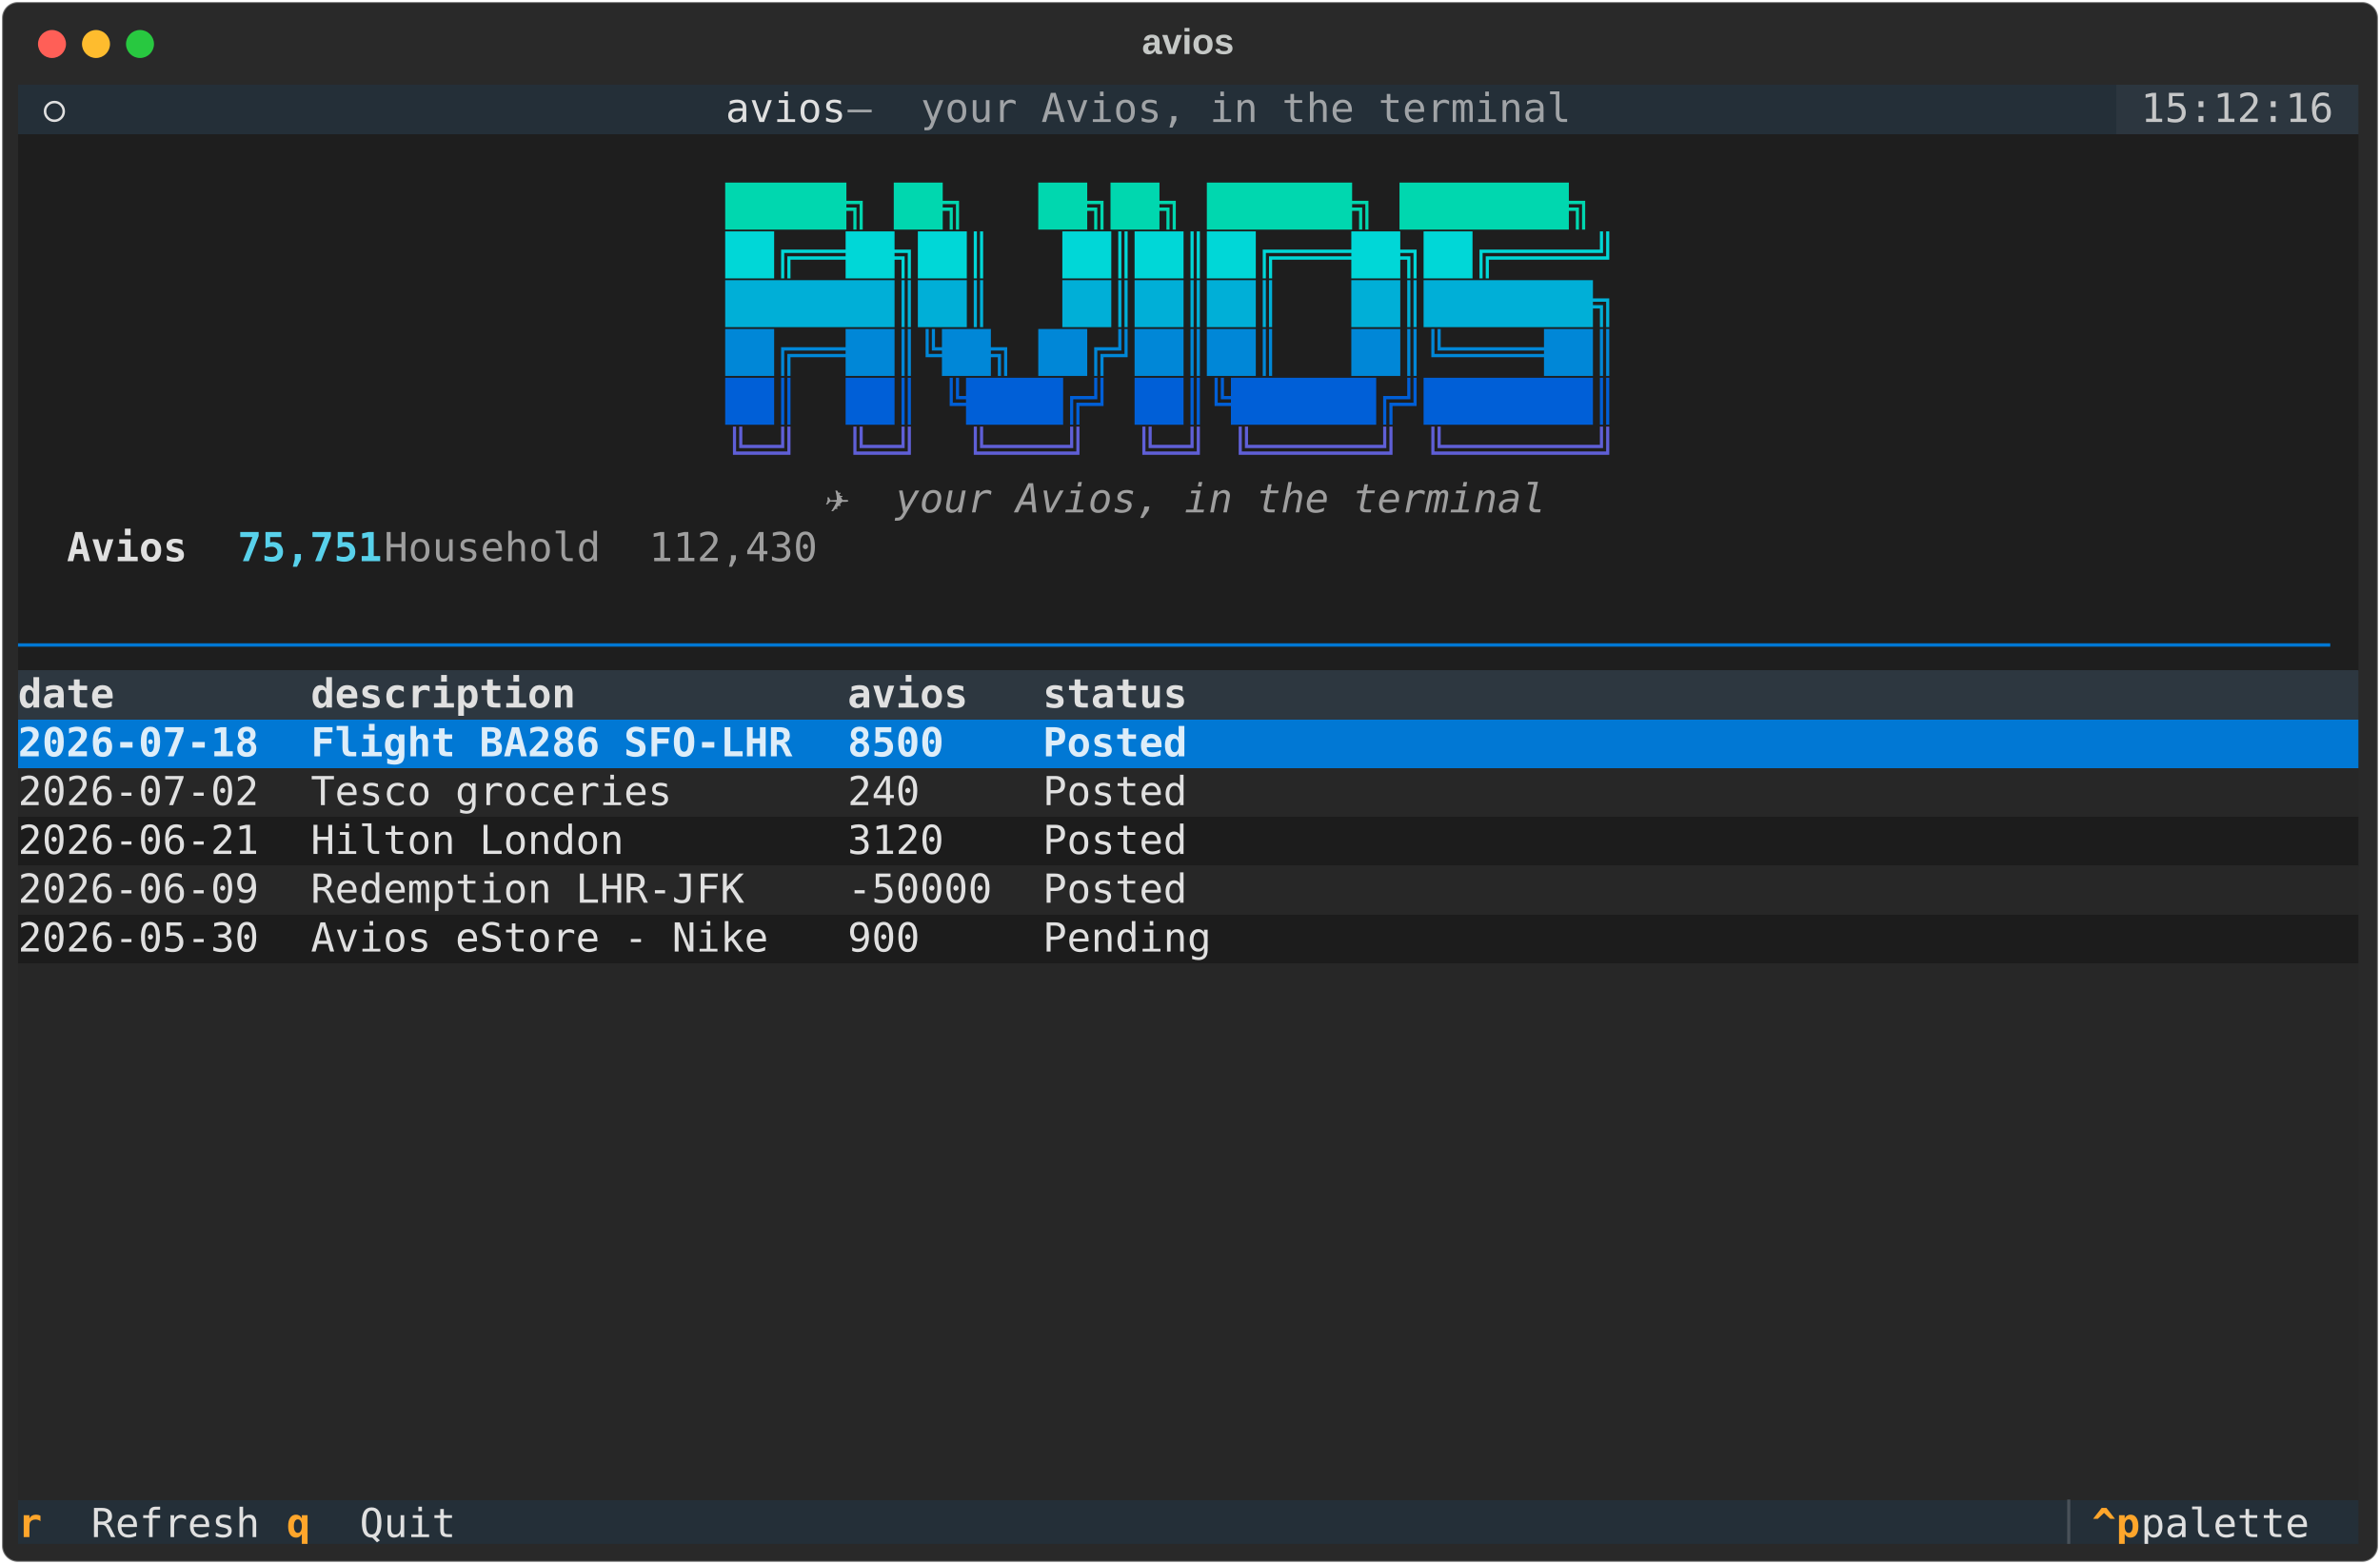
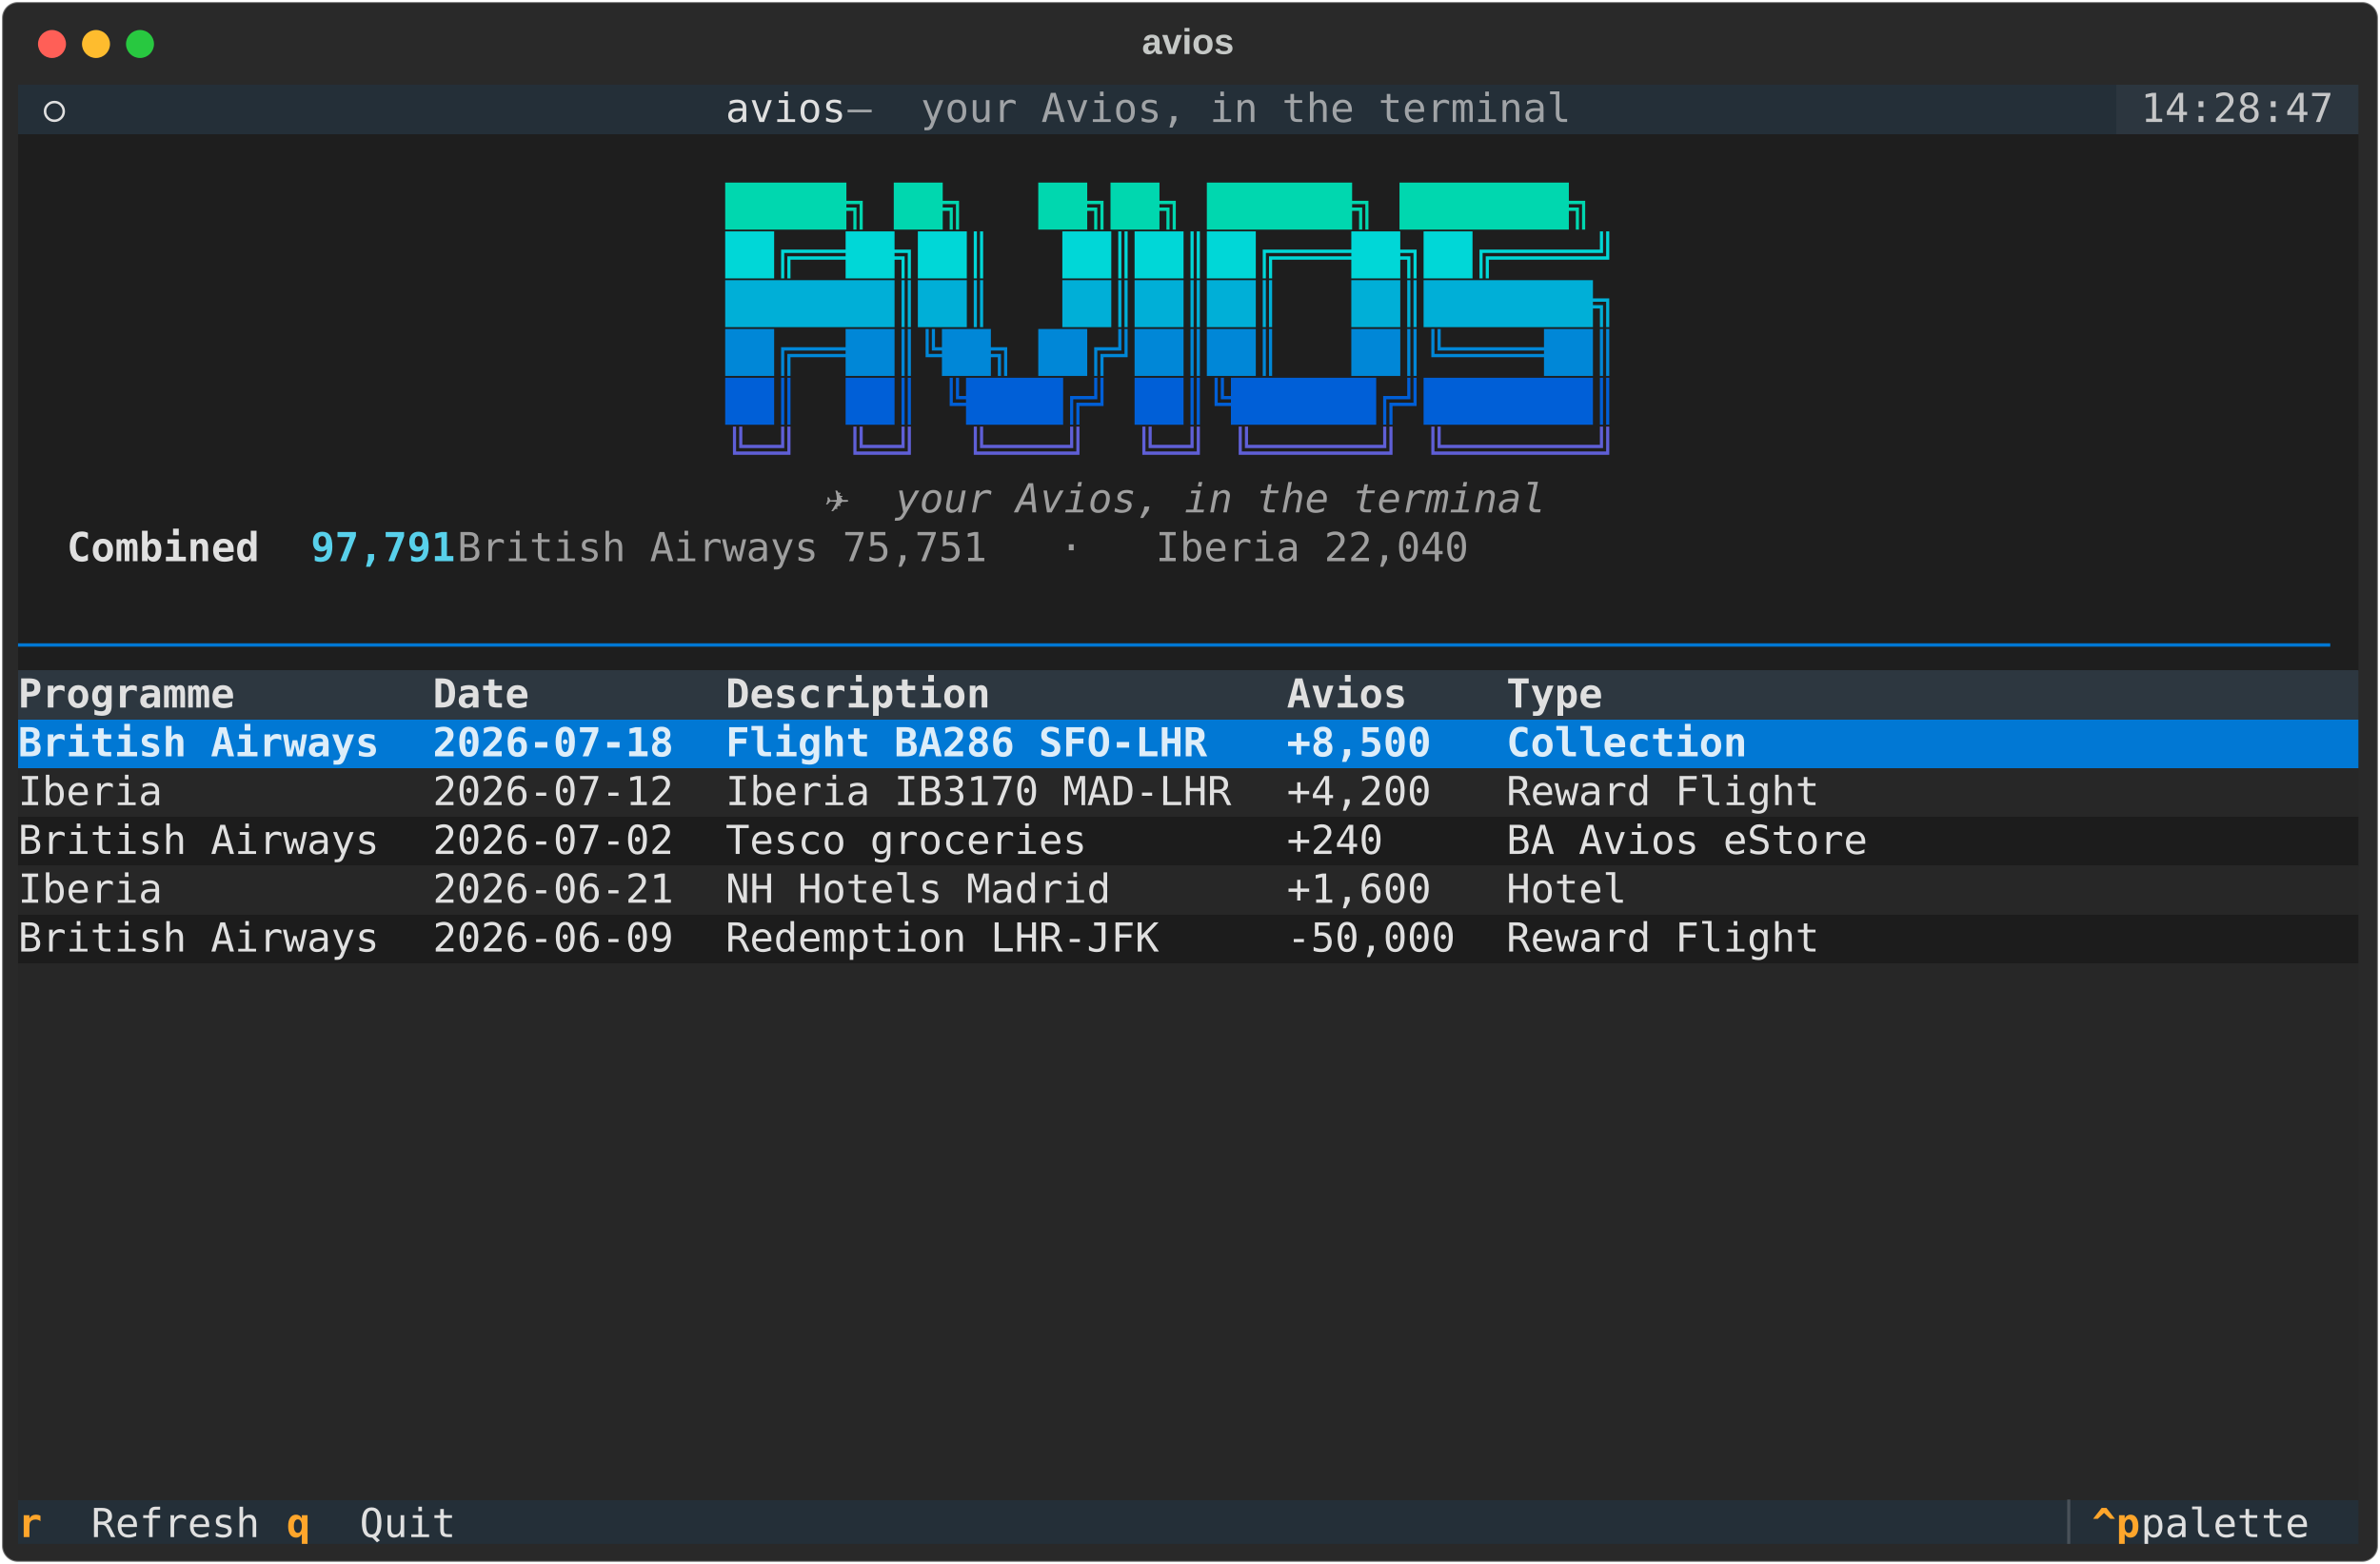
<svg xmlns="http://www.w3.org/2000/svg" class="rich-terminal" viewBox="0 0 1190 782.0">
  <style>

    @font-face {
        font-family: "Fira Code";
        src: local("FiraCode-Regular"),
                url("https://cdnjs.cloudflare.com/ajax/libs/firacode/6.2.0/woff2/FiraCode-Regular.woff2") format("woff2"),
                url("https://cdnjs.cloudflare.com/ajax/libs/firacode/6.2.0/woff/FiraCode-Regular.woff") format("woff");
        font-style: normal;
        font-weight: 400;
    }
    @font-face {
        font-family: "Fira Code";
        src: local("FiraCode-Bold"),
                url("https://cdnjs.cloudflare.com/ajax/libs/firacode/6.2.0/woff2/FiraCode-Bold.woff2") format("woff2"),
                url("https://cdnjs.cloudflare.com/ajax/libs/firacode/6.2.0/woff/FiraCode-Bold.woff") format("woff");
        font-style: bold;
        font-weight: 700;
    }

-     .terminal-254303815-matrix {
+     .terminal-1749240985-matrix {
        font-family: Fira Code, monospace;
        font-size: 20px;
        line-height: 24.4px;
        font-variant-east-asian: full-width;
    }

-     .terminal-254303815-title {
+     .terminal-1749240985-title {
        font-size: 18px;
        font-weight: bold;
        font-family: arial;
    }

-     .terminal-254303815-r1 { fill: #c5c8c6 }
- .terminal-254303815-r2 { fill: #e0e0e0 }
- .terminal-254303815-r3 { fill: #a0a3a6 }
- .terminal-254303815-r4 { fill: #c5c6c7 }
- .terminal-254303815-r5 { fill: #00d7af;font-weight: bold }
- .terminal-254303815-r6 { fill: #00d7d7;font-weight: bold }
- .terminal-254303815-r7 { fill: #00afd7;font-weight: bold }
- .terminal-254303815-r8 { fill: #0087d7;font-weight: bold }
- .terminal-254303815-r9 { fill: #005fd7;font-weight: bold }
- .terminal-254303815-r10 { fill: #5f5fd7;font-weight: bold }
- .terminal-254303815-r11 { fill: #9e9e9e;font-style: italic; }
- .terminal-254303815-r12 { fill: #e0e0e0;font-weight: bold }
- .terminal-254303815-r13 { fill: #58d1eb;font-weight: bold }
- .terminal-254303815-r14 { fill: #9e9e9e }
- .terminal-254303815-r15 { fill: #0178d4 }
- .terminal-254303815-r16 { fill: #ddedf9;font-weight: bold }
- .terminal-254303815-r17 { fill: #ffa62b;font-weight: bold }
- .terminal-254303815-r18 { fill: #495259 }
+     .terminal-1749240985-r1 { fill: #c5c8c6 }
+ .terminal-1749240985-r2 { fill: #e0e0e0 }
+ .terminal-1749240985-r3 { fill: #a0a3a6 }
+ .terminal-1749240985-r4 { fill: #c5c6c7 }
+ .terminal-1749240985-r5 { fill: #00d7af;font-weight: bold }
+ .terminal-1749240985-r6 { fill: #00d7d7;font-weight: bold }
+ .terminal-1749240985-r7 { fill: #00afd7;font-weight: bold }
+ .terminal-1749240985-r8 { fill: #0087d7;font-weight: bold }
+ .terminal-1749240985-r9 { fill: #005fd7;font-weight: bold }
+ .terminal-1749240985-r10 { fill: #5f5fd7;font-weight: bold }
+ .terminal-1749240985-r11 { fill: #9e9e9e;font-style: italic; }
+ .terminal-1749240985-r12 { fill: #e0e0e0;font-weight: bold }
+ .terminal-1749240985-r13 { fill: #58d1eb;font-weight: bold }
+ .terminal-1749240985-r14 { fill: #9e9e9e }
+ .terminal-1749240985-r15 { fill: #0178d4 }
+ .terminal-1749240985-r16 { fill: #ddedf9;font-weight: bold }
+ .terminal-1749240985-r17 { fill: #ffa62b;font-weight: bold }
+ .terminal-1749240985-r18 { fill: #495259 }
    </style>
  <defs>
-     <clipPath id="terminal-254303815-clip-terminal">
+     <clipPath id="terminal-1749240985-clip-terminal">
      <rect x="0" y="0" width="1170.2" height="731.0" />
    </clipPath>
-     <clipPath id="terminal-254303815-line-0">
+     <clipPath id="terminal-1749240985-line-0">
      <rect x="0" y="1.5" width="1171.2" height="24.65" />
    </clipPath>
-     <clipPath id="terminal-254303815-line-1">
+     <clipPath id="terminal-1749240985-line-1">
      <rect x="0" y="25.9" width="1171.2" height="24.65" />
    </clipPath>
-     <clipPath id="terminal-254303815-line-2">
+     <clipPath id="terminal-1749240985-line-2">
      <rect x="0" y="50.3" width="1171.2" height="24.65" />
    </clipPath>
-     <clipPath id="terminal-254303815-line-3">
+     <clipPath id="terminal-1749240985-line-3">
      <rect x="0" y="74.7" width="1171.2" height="24.65" />
    </clipPath>
-     <clipPath id="terminal-254303815-line-4">
+     <clipPath id="terminal-1749240985-line-4">
      <rect x="0" y="99.1" width="1171.2" height="24.65" />
    </clipPath>
-     <clipPath id="terminal-254303815-line-5">
+     <clipPath id="terminal-1749240985-line-5">
      <rect x="0" y="123.5" width="1171.2" height="24.65" />
    </clipPath>
-     <clipPath id="terminal-254303815-line-6">
+     <clipPath id="terminal-1749240985-line-6">
      <rect x="0" y="147.9" width="1171.2" height="24.65" />
    </clipPath>
-     <clipPath id="terminal-254303815-line-7">
+     <clipPath id="terminal-1749240985-line-7">
      <rect x="0" y="172.3" width="1171.2" height="24.65" />
    </clipPath>
-     <clipPath id="terminal-254303815-line-8">
+     <clipPath id="terminal-1749240985-line-8">
      <rect x="0" y="196.7" width="1171.2" height="24.65" />
    </clipPath>
-     <clipPath id="terminal-254303815-line-9">
+     <clipPath id="terminal-1749240985-line-9">
      <rect x="0" y="221.1" width="1171.2" height="24.65" />
    </clipPath>
-     <clipPath id="terminal-254303815-line-10">
+     <clipPath id="terminal-1749240985-line-10">
      <rect x="0" y="245.5" width="1171.2" height="24.65" />
    </clipPath>
-     <clipPath id="terminal-254303815-line-11">
+     <clipPath id="terminal-1749240985-line-11">
      <rect x="0" y="269.9" width="1171.2" height="24.65" />
    </clipPath>
-     <clipPath id="terminal-254303815-line-12">
+     <clipPath id="terminal-1749240985-line-12">
      <rect x="0" y="294.3" width="1171.2" height="24.65" />
    </clipPath>
-     <clipPath id="terminal-254303815-line-13">
+     <clipPath id="terminal-1749240985-line-13">
      <rect x="0" y="318.7" width="1171.2" height="24.65" />
    </clipPath>
-     <clipPath id="terminal-254303815-line-14">
+     <clipPath id="terminal-1749240985-line-14">
      <rect x="0" y="343.1" width="1171.2" height="24.65" />
    </clipPath>
-     <clipPath id="terminal-254303815-line-15">
+     <clipPath id="terminal-1749240985-line-15">
      <rect x="0" y="367.5" width="1171.2" height="24.65" />
    </clipPath>
-     <clipPath id="terminal-254303815-line-16">
+     <clipPath id="terminal-1749240985-line-16">
      <rect x="0" y="391.9" width="1171.2" height="24.65" />
    </clipPath>
-     <clipPath id="terminal-254303815-line-17">
+     <clipPath id="terminal-1749240985-line-17">
      <rect x="0" y="416.3" width="1171.2" height="24.65" />
    </clipPath>
-     <clipPath id="terminal-254303815-line-18">
+     <clipPath id="terminal-1749240985-line-18">
      <rect x="0" y="440.7" width="1171.2" height="24.65" />
    </clipPath>
-     <clipPath id="terminal-254303815-line-19">
+     <clipPath id="terminal-1749240985-line-19">
      <rect x="0" y="465.1" width="1171.2" height="24.65" />
    </clipPath>
-     <clipPath id="terminal-254303815-line-20">
+     <clipPath id="terminal-1749240985-line-20">
      <rect x="0" y="489.5" width="1171.2" height="24.65" />
    </clipPath>
-     <clipPath id="terminal-254303815-line-21">
+     <clipPath id="terminal-1749240985-line-21">
      <rect x="0" y="513.9" width="1171.2" height="24.65" />
    </clipPath>
-     <clipPath id="terminal-254303815-line-22">
+     <clipPath id="terminal-1749240985-line-22">
      <rect x="0" y="538.3" width="1171.2" height="24.65" />
    </clipPath>
-     <clipPath id="terminal-254303815-line-23">
+     <clipPath id="terminal-1749240985-line-23">
      <rect x="0" y="562.7" width="1171.2" height="24.65" />
    </clipPath>
-     <clipPath id="terminal-254303815-line-24">
+     <clipPath id="terminal-1749240985-line-24">
      <rect x="0" y="587.1" width="1171.2" height="24.65" />
    </clipPath>
-     <clipPath id="terminal-254303815-line-25">
+     <clipPath id="terminal-1749240985-line-25">
      <rect x="0" y="611.5" width="1171.2" height="24.65" />
    </clipPath>
-     <clipPath id="terminal-254303815-line-26">
+     <clipPath id="terminal-1749240985-line-26">
      <rect x="0" y="635.9" width="1171.2" height="24.65" />
    </clipPath>
-     <clipPath id="terminal-254303815-line-27">
+     <clipPath id="terminal-1749240985-line-27">
      <rect x="0" y="660.3" width="1171.2" height="24.65" />
    </clipPath>
-     <clipPath id="terminal-254303815-line-28">
+     <clipPath id="terminal-1749240985-line-28">
      <rect x="0" y="684.7" width="1171.2" height="24.65" />
    </clipPath>
  </defs>
  <rect fill="#292929" stroke="rgba(255,255,255,0.35)" stroke-width="1" x="1" y="1" width="1188" height="780" rx="8" />
-   <text class="terminal-254303815-title" fill="#c5c8c6" text-anchor="middle" x="594" y="27">avios</text>
+   <text class="terminal-1749240985-title" fill="#c5c8c6" text-anchor="middle" x="594" y="27">avios</text>
  <g transform="translate(26,22)">
    <circle cx="0" cy="0" r="7" fill="#ff5f57" />
    <circle cx="22" cy="0" r="7" fill="#febc2e" />
    <circle cx="44" cy="0" r="7" fill="#28c840" />
  </g>
-   <g transform="translate(9, 41)" clip-path="url(#terminal-254303815-clip-terminal)">
+   <g transform="translate(9, 41)" clip-path="url(#terminal-1749240985-clip-terminal)">
    <rect fill="#242f38" x="0" y="1.5" width="12.2" height="24.65" shape-rendering="crispEdges" />
    <rect fill="#242f38" x="12.2" y="1.5" width="12.2" height="24.65" shape-rendering="crispEdges" />
    <rect fill="#242f38" x="24.4" y="1.5" width="61" height="24.65" shape-rendering="crispEdges" />
    <rect fill="#242f38" x="85.4" y="1.5" width="12.2" height="24.65" shape-rendering="crispEdges" />
    <rect fill="#242f38" x="97.6" y="1.5" width="256.2" height="24.65" shape-rendering="crispEdges" />
    <rect fill="#242f38" x="353.8" y="1.5" width="61" height="24.65" shape-rendering="crispEdges" />
    <rect fill="#242f38" x="414.8" y="1.5" width="36.6" height="24.65" shape-rendering="crispEdges" />
    <rect fill="#242f38" x="451.4" y="1.5" width="329.4" height="24.65" shape-rendering="crispEdges" />
    <rect fill="#242f38" x="780.8" y="1.5" width="268.4" height="24.65" shape-rendering="crispEdges" />
    <rect fill="#2c363f" x="1049.2" y="1.5" width="12.2" height="24.65" shape-rendering="crispEdges" />
    <rect fill="#2c363f" x="1061.4" y="1.5" width="97.6" height="24.65" shape-rendering="crispEdges" />
    <rect fill="#2c363f" x="1159" y="1.5" width="12.2" height="24.65" shape-rendering="crispEdges" />
    <rect fill="#1e1e1e" x="0" y="25.9" width="1171.2" height="24.65" shape-rendering="crispEdges" />
    <rect fill="#1e1e1e" x="0" y="50.3" width="353.8" height="24.65" shape-rendering="crispEdges" />
    <rect fill="#1e1e1e" x="353.8" y="50.3" width="451.4" height="24.65" shape-rendering="crispEdges" />
    <rect fill="#1e1e1e" x="805.2" y="50.3" width="366" height="24.65" shape-rendering="crispEdges" />
    <rect fill="#1e1e1e" x="0" y="74.7" width="353.8" height="24.65" shape-rendering="crispEdges" />
    <rect fill="#1e1e1e" x="353.8" y="74.7" width="451.4" height="24.65" shape-rendering="crispEdges" />
    <rect fill="#1e1e1e" x="805.2" y="74.7" width="366" height="24.65" shape-rendering="crispEdges" />
    <rect fill="#1e1e1e" x="0" y="99.1" width="353.8" height="24.65" shape-rendering="crispEdges" />
    <rect fill="#1e1e1e" x="353.8" y="99.1" width="451.4" height="24.65" shape-rendering="crispEdges" />
    <rect fill="#1e1e1e" x="805.2" y="99.1" width="366" height="24.65" shape-rendering="crispEdges" />
    <rect fill="#1e1e1e" x="0" y="123.5" width="353.8" height="24.65" shape-rendering="crispEdges" />
    <rect fill="#1e1e1e" x="353.8" y="123.5" width="451.4" height="24.65" shape-rendering="crispEdges" />
    <rect fill="#1e1e1e" x="805.2" y="123.5" width="366" height="24.65" shape-rendering="crispEdges" />
    <rect fill="#1e1e1e" x="0" y="147.9" width="353.8" height="24.65" shape-rendering="crispEdges" />
    <rect fill="#1e1e1e" x="353.8" y="147.9" width="451.4" height="24.65" shape-rendering="crispEdges" />
    <rect fill="#1e1e1e" x="805.2" y="147.9" width="366" height="24.65" shape-rendering="crispEdges" />
    <rect fill="#1e1e1e" x="0" y="172.3" width="353.8" height="24.65" shape-rendering="crispEdges" />
    <rect fill="#1e1e1e" x="353.8" y="172.3" width="451.4" height="24.65" shape-rendering="crispEdges" />
    <rect fill="#1e1e1e" x="805.2" y="172.3" width="366" height="24.65" shape-rendering="crispEdges" />
    <rect fill="#1e1e1e" x="0" y="196.7" width="402.6" height="24.65" shape-rendering="crispEdges" />
    <rect fill="#1e1e1e" x="402.6" y="196.7" width="366" height="24.65" shape-rendering="crispEdges" />
    <rect fill="#1e1e1e" x="768.6" y="196.7" width="402.6" height="24.65" shape-rendering="crispEdges" />
    <rect fill="#1e1e1e" x="0" y="221.1" width="24.4" height="24.65" shape-rendering="crispEdges" />
-     <rect fill="#1e1e1e" x="24.4" y="221.1" width="85.4" height="24.65" shape-rendering="crispEdges" />
-     <rect fill="#1e1e1e" x="109.8" y="221.1" width="73.2" height="24.65" shape-rendering="crispEdges" />
-     <rect fill="#1e1e1e" x="183" y="221.1" width="280.6" height="24.65" shape-rendering="crispEdges" />
-     <rect fill="#1e1e1e" x="463.6" y="221.1" width="683.2" height="24.65" shape-rendering="crispEdges" />
+     <rect fill="#1e1e1e" x="24.4" y="221.1" width="122" height="24.65" shape-rendering="crispEdges" />
+     <rect fill="#1e1e1e" x="146.4" y="221.1" width="73.2" height="24.65" shape-rendering="crispEdges" />
+     <rect fill="#1e1e1e" x="219.6" y="221.1" width="573.4" height="24.65" shape-rendering="crispEdges" />
+     <rect fill="#1e1e1e" x="793" y="221.1" width="353.8" height="24.65" shape-rendering="crispEdges" />
    <rect fill="#1e1e1e" x="1146.8" y="221.1" width="24.4" height="24.65" shape-rendering="crispEdges" />
    <rect fill="#1e1e1e" x="0" y="245.5" width="24.4" height="24.65" shape-rendering="crispEdges" />
    <rect fill="#1e1e1e" x="24.4" y="245.5" width="1122.4" height="24.65" shape-rendering="crispEdges" />
    <rect fill="#1e1e1e" x="1146.8" y="245.5" width="24.4" height="24.65" shape-rendering="crispEdges" />
    <rect fill="#1e1e1e" x="0" y="269.9" width="1171.2" height="24.65" shape-rendering="crispEdges" />
-     <rect fill="#2d3740" x="0" y="294.3" width="146.4" height="24.65" shape-rendering="crispEdges" />
-     <rect fill="#2d3740" x="146.4" y="294.3" width="268.4" height="24.65" shape-rendering="crispEdges" />
-     <rect fill="#2d3740" x="414.8" y="294.3" width="97.6" height="24.65" shape-rendering="crispEdges" />
-     <rect fill="#2d3740" x="512.4" y="294.3" width="109.8" height="24.65" shape-rendering="crispEdges" />
-     <rect fill="#2d3740" x="622.2" y="294.3" width="549" height="24.65" shape-rendering="crispEdges" />
-     <rect fill="#0178d4" x="0" y="318.7" width="146.4" height="24.65" shape-rendering="crispEdges" />
-     <rect fill="#0178d4" x="146.4" y="318.7" width="268.4" height="24.65" shape-rendering="crispEdges" />
-     <rect fill="#0178d4" x="414.8" y="318.7" width="97.6" height="24.65" shape-rendering="crispEdges" />
-     <rect fill="#0178d4" x="512.4" y="318.7" width="109.8" height="24.65" shape-rendering="crispEdges" />
-     <rect fill="#0178d4" x="622.2" y="318.7" width="549" height="24.65" shape-rendering="crispEdges" />
-     <rect fill="#272727" x="0" y="343.1" width="146.4" height="24.65" shape-rendering="crispEdges" />
-     <rect fill="#272727" x="146.4" y="343.1" width="268.4" height="24.65" shape-rendering="crispEdges" />
-     <rect fill="#272727" x="414.8" y="343.1" width="97.6" height="24.65" shape-rendering="crispEdges" />
-     <rect fill="#272727" x="512.4" y="343.1" width="109.8" height="24.65" shape-rendering="crispEdges" />
-     <rect fill="#272727" x="622.2" y="343.1" width="549" height="24.65" shape-rendering="crispEdges" />
-     <rect fill="#1c1c1c" x="0" y="367.5" width="146.4" height="24.65" shape-rendering="crispEdges" />
-     <rect fill="#1c1c1c" x="146.4" y="367.5" width="268.4" height="24.65" shape-rendering="crispEdges" />
-     <rect fill="#1c1c1c" x="414.8" y="367.5" width="97.6" height="24.65" shape-rendering="crispEdges" />
-     <rect fill="#1c1c1c" x="512.4" y="367.5" width="109.8" height="24.65" shape-rendering="crispEdges" />
-     <rect fill="#1c1c1c" x="622.2" y="367.5" width="549" height="24.65" shape-rendering="crispEdges" />
-     <rect fill="#272727" x="0" y="391.9" width="146.4" height="24.65" shape-rendering="crispEdges" />
-     <rect fill="#272727" x="146.4" y="391.9" width="268.4" height="24.65" shape-rendering="crispEdges" />
-     <rect fill="#272727" x="414.8" y="391.9" width="97.6" height="24.65" shape-rendering="crispEdges" />
-     <rect fill="#272727" x="512.4" y="391.9" width="109.8" height="24.65" shape-rendering="crispEdges" />
-     <rect fill="#272727" x="622.2" y="391.9" width="549" height="24.65" shape-rendering="crispEdges" />
-     <rect fill="#1c1c1c" x="0" y="416.3" width="146.4" height="24.65" shape-rendering="crispEdges" />
-     <rect fill="#1c1c1c" x="146.4" y="416.3" width="268.4" height="24.65" shape-rendering="crispEdges" />
-     <rect fill="#1c1c1c" x="414.8" y="416.3" width="97.6" height="24.65" shape-rendering="crispEdges" />
-     <rect fill="#1c1c1c" x="512.4" y="416.3" width="109.8" height="24.65" shape-rendering="crispEdges" />
-     <rect fill="#1c1c1c" x="622.2" y="416.3" width="549" height="24.65" shape-rendering="crispEdges" />
+     <rect fill="#2d3740" x="0" y="294.3" width="207.4" height="24.65" shape-rendering="crispEdges" />
+     <rect fill="#2d3740" x="207.4" y="294.3" width="146.4" height="24.65" shape-rendering="crispEdges" />
+     <rect fill="#2d3740" x="353.8" y="294.3" width="280.6" height="24.65" shape-rendering="crispEdges" />
+     <rect fill="#2d3740" x="634.4" y="294.3" width="109.8" height="24.65" shape-rendering="crispEdges" />
+     <rect fill="#2d3740" x="744.2" y="294.3" width="207.4" height="24.65" shape-rendering="crispEdges" />
+     <rect fill="#2d3740" x="951.6" y="294.3" width="219.6" height="24.65" shape-rendering="crispEdges" />
+     <rect fill="#0178d4" x="0" y="318.7" width="207.4" height="24.65" shape-rendering="crispEdges" />
+     <rect fill="#0178d4" x="207.4" y="318.7" width="146.4" height="24.65" shape-rendering="crispEdges" />
+     <rect fill="#0178d4" x="353.8" y="318.7" width="280.6" height="24.65" shape-rendering="crispEdges" />
+     <rect fill="#0178d4" x="634.4" y="318.7" width="109.8" height="24.65" shape-rendering="crispEdges" />
+     <rect fill="#0178d4" x="744.2" y="318.7" width="207.4" height="24.65" shape-rendering="crispEdges" />
+     <rect fill="#0178d4" x="951.6" y="318.7" width="219.6" height="24.65" shape-rendering="crispEdges" />
+     <rect fill="#272727" x="0" y="343.1" width="207.4" height="24.65" shape-rendering="crispEdges" />
+     <rect fill="#272727" x="207.4" y="343.1" width="146.4" height="24.65" shape-rendering="crispEdges" />
+     <rect fill="#272727" x="353.8" y="343.1" width="280.6" height="24.65" shape-rendering="crispEdges" />
+     <rect fill="#272727" x="634.4" y="343.1" width="109.8" height="24.65" shape-rendering="crispEdges" />
+     <rect fill="#272727" x="744.2" y="343.1" width="207.4" height="24.65" shape-rendering="crispEdges" />
+     <rect fill="#272727" x="951.6" y="343.1" width="219.6" height="24.65" shape-rendering="crispEdges" />
+     <rect fill="#1c1c1c" x="0" y="367.5" width="207.4" height="24.65" shape-rendering="crispEdges" />
+     <rect fill="#1c1c1c" x="207.4" y="367.5" width="146.4" height="24.65" shape-rendering="crispEdges" />
+     <rect fill="#1c1c1c" x="353.8" y="367.5" width="280.6" height="24.65" shape-rendering="crispEdges" />
+     <rect fill="#1c1c1c" x="634.4" y="367.5" width="109.8" height="24.65" shape-rendering="crispEdges" />
+     <rect fill="#1c1c1c" x="744.2" y="367.5" width="207.4" height="24.65" shape-rendering="crispEdges" />
+     <rect fill="#1c1c1c" x="951.6" y="367.5" width="219.6" height="24.65" shape-rendering="crispEdges" />
+     <rect fill="#272727" x="0" y="391.9" width="207.4" height="24.65" shape-rendering="crispEdges" />
+     <rect fill="#272727" x="207.4" y="391.9" width="146.4" height="24.65" shape-rendering="crispEdges" />
+     <rect fill="#272727" x="353.8" y="391.9" width="280.6" height="24.65" shape-rendering="crispEdges" />
+     <rect fill="#272727" x="634.4" y="391.9" width="109.8" height="24.65" shape-rendering="crispEdges" />
+     <rect fill="#272727" x="744.2" y="391.9" width="207.4" height="24.65" shape-rendering="crispEdges" />
+     <rect fill="#272727" x="951.6" y="391.9" width="219.6" height="24.65" shape-rendering="crispEdges" />
+     <rect fill="#1c1c1c" x="0" y="416.3" width="207.4" height="24.65" shape-rendering="crispEdges" />
+     <rect fill="#1c1c1c" x="207.4" y="416.3" width="146.4" height="24.65" shape-rendering="crispEdges" />
+     <rect fill="#1c1c1c" x="353.8" y="416.3" width="280.6" height="24.65" shape-rendering="crispEdges" />
+     <rect fill="#1c1c1c" x="634.4" y="416.3" width="109.8" height="24.65" shape-rendering="crispEdges" />
+     <rect fill="#1c1c1c" x="744.2" y="416.3" width="207.4" height="24.65" shape-rendering="crispEdges" />
+     <rect fill="#1c1c1c" x="951.6" y="416.3" width="219.6" height="24.65" shape-rendering="crispEdges" />
    <rect fill="#272727" x="0" y="440.7" width="1171.2" height="24.65" shape-rendering="crispEdges" />
    <rect fill="#272727" x="0" y="465.1" width="1171.2" height="24.65" shape-rendering="crispEdges" />
    <rect fill="#272727" x="0" y="489.5" width="1171.2" height="24.65" shape-rendering="crispEdges" />
    <rect fill="#272727" x="0" y="513.9" width="1171.2" height="24.65" shape-rendering="crispEdges" />
    <rect fill="#272727" x="0" y="538.3" width="1171.2" height="24.65" shape-rendering="crispEdges" />
    <rect fill="#272727" x="0" y="562.7" width="1171.2" height="24.65" shape-rendering="crispEdges" />
    <rect fill="#272727" x="0" y="587.1" width="1171.2" height="24.65" shape-rendering="crispEdges" />
    <rect fill="#272727" x="0" y="611.5" width="1171.2" height="24.65" shape-rendering="crispEdges" />
    <rect fill="#272727" x="0" y="635.9" width="1171.2" height="24.65" shape-rendering="crispEdges" />
    <rect fill="#272727" x="0" y="660.3" width="1171.2" height="24.65" shape-rendering="crispEdges" />
    <rect fill="#272727" x="0" y="684.7" width="1171.2" height="24.65" shape-rendering="crispEdges" />
    <rect fill="#242f38" x="0" y="709.1" width="36.6" height="24.65" shape-rendering="crispEdges" />
    <rect fill="#242f38" x="36.6" y="709.1" width="97.6" height="24.65" shape-rendering="crispEdges" />
    <rect fill="#242f38" x="134.2" y="709.1" width="36.6" height="24.65" shape-rendering="crispEdges" />
    <rect fill="#242f38" x="170.8" y="709.1" width="61" height="24.65" shape-rendering="crispEdges" />
    <rect fill="#242f38" x="231.8" y="709.1" width="793" height="24.65" shape-rendering="crispEdges" />
    <rect fill="#242f38" x="1024.8" y="709.1" width="12.2" height="24.65" shape-rendering="crispEdges" />
    <rect fill="#242f38" x="1037" y="709.1" width="24.4" height="24.65" shape-rendering="crispEdges" />
    <rect fill="#242f38" x="1061.4" y="709.1" width="97.6" height="24.65" shape-rendering="crispEdges" />
    <rect fill="#242f38" x="1159" y="709.1" width="12.2" height="24.65" shape-rendering="crispEdges" />
-     <g class="terminal-254303815-matrix">
-       <text class="terminal-254303815-r2" x="12.2" y="20" textLength="12.2" clip-path="url(#terminal-254303815-line-0)">⭘</text>
-       <text class="terminal-254303815-r2" x="353.8" y="20" textLength="61" clip-path="url(#terminal-254303815-line-0)">avios</text>
-       <text class="terminal-254303815-r3" x="414.8" y="20" textLength="36.6" clip-path="url(#terminal-254303815-line-0)"> — </text>
-       <text class="terminal-254303815-r3" x="451.4" y="20" textLength="329.4" clip-path="url(#terminal-254303815-line-0)">your Avios, in the terminal</text>
-       <text class="terminal-254303815-r4" x="1061.4" y="20" textLength="97.6" clip-path="url(#terminal-254303815-line-0)">15:12:16</text>
-       <text class="terminal-254303815-r1" x="1171.2" y="20" textLength="12.2" clip-path="url(#terminal-254303815-line-0)">
- </text>
-       <text class="terminal-254303815-r1" x="1171.2" y="44.4" textLength="12.2" clip-path="url(#terminal-254303815-line-1)">
- </text>
-       <text class="terminal-254303815-r5" x="353.8" y="68.8" textLength="451.4" clip-path="url(#terminal-254303815-line-2)"> █████╗ ██╗   ██╗██╗ ██████╗ ███████╗</text>
-       <text class="terminal-254303815-r1" x="1171.2" y="68.8" textLength="12.2" clip-path="url(#terminal-254303815-line-2)">
- </text>
-       <text class="terminal-254303815-r6" x="353.8" y="93.2" textLength="451.4" clip-path="url(#terminal-254303815-line-3)">██╔══██╗██║   ██║██║██╔═══██╗██╔════╝</text>
-       <text class="terminal-254303815-r1" x="1171.2" y="93.2" textLength="12.2" clip-path="url(#terminal-254303815-line-3)">
- </text>
-       <text class="terminal-254303815-r7" x="353.8" y="117.6" textLength="451.4" clip-path="url(#terminal-254303815-line-4)">███████║██║   ██║██║██║   ██║███████╗</text>
-       <text class="terminal-254303815-r1" x="1171.2" y="117.6" textLength="12.2" clip-path="url(#terminal-254303815-line-4)">
- </text>
-       <text class="terminal-254303815-r8" x="353.8" y="142" textLength="451.4" clip-path="url(#terminal-254303815-line-5)">██╔══██║╚██╗ ██╔╝██║██║   ██║╚════██║</text>
-       <text class="terminal-254303815-r1" x="1171.2" y="142" textLength="12.2" clip-path="url(#terminal-254303815-line-5)">
- </text>
-       <text class="terminal-254303815-r9" x="353.8" y="166.4" textLength="451.4" clip-path="url(#terminal-254303815-line-6)">██║  ██║ ╚████╔╝ ██║╚██████╔╝███████║</text>
-       <text class="terminal-254303815-r1" x="1171.2" y="166.4" textLength="12.2" clip-path="url(#terminal-254303815-line-6)">
- </text>
-       <text class="terminal-254303815-r10" x="353.8" y="190.8" textLength="451.4" clip-path="url(#terminal-254303815-line-7)">╚═╝  ╚═╝  ╚═══╝  ╚═╝ ╚═════╝ ╚══════╝</text>
-       <text class="terminal-254303815-r1" x="1171.2" y="190.8" textLength="12.2" clip-path="url(#terminal-254303815-line-7)">
- </text>
-       <text class="terminal-254303815-r11" x="402.6" y="215.2" textLength="366" clip-path="url(#terminal-254303815-line-8)">✈  your Avios, in the terminal</text>
-       <text class="terminal-254303815-r1" x="1171.2" y="215.2" textLength="12.2" clip-path="url(#terminal-254303815-line-8)">
- </text>
-       <text class="terminal-254303815-r12" x="24.4" y="239.6" textLength="85.4" clip-path="url(#terminal-254303815-line-9)">Avios  </text>
-       <text class="terminal-254303815-r13" x="109.8" y="239.6" textLength="73.2" clip-path="url(#terminal-254303815-line-9)">75,751</text>
-       <text class="terminal-254303815-r14" x="183" y="239.6" textLength="280.6" clip-path="url(#terminal-254303815-line-9)">     Household  112,430</text>
-       <text class="terminal-254303815-r1" x="1171.2" y="239.6" textLength="12.2" clip-path="url(#terminal-254303815-line-9)">
- </text>
-       <text class="terminal-254303815-r1" x="1171.2" y="264" textLength="12.2" clip-path="url(#terminal-254303815-line-10)">
- </text>
-       <text class="terminal-254303815-r15" x="0" y="288.4" textLength="1171.2" clip-path="url(#terminal-254303815-line-11)">────────────────────────────────────────────────────────────────────────────────────────────────</text>
-       <text class="terminal-254303815-r1" x="1171.2" y="288.4" textLength="12.2" clip-path="url(#terminal-254303815-line-11)">
- </text>
-       <text class="terminal-254303815-r12" x="0" y="312.8" textLength="146.4" clip-path="url(#terminal-254303815-line-12)"> date       </text>
-       <text class="terminal-254303815-r12" x="146.4" y="312.8" textLength="268.4" clip-path="url(#terminal-254303815-line-12)"> description          </text>
-       <text class="terminal-254303815-r12" x="414.8" y="312.8" textLength="97.6" clip-path="url(#terminal-254303815-line-12)"> avios  </text>
-       <text class="terminal-254303815-r12" x="512.4" y="312.8" textLength="109.8" clip-path="url(#terminal-254303815-line-12)"> status  </text>
-       <text class="terminal-254303815-r1" x="1171.2" y="312.8" textLength="12.2" clip-path="url(#terminal-254303815-line-12)">
- </text>
-       <text class="terminal-254303815-r16" x="0" y="337.2" textLength="146.4" clip-path="url(#terminal-254303815-line-13)"> 2026-07-18 </text>
-       <text class="terminal-254303815-r16" x="146.4" y="337.2" textLength="268.4" clip-path="url(#terminal-254303815-line-13)"> Flight BA286 SFO-LHR </text>
-       <text class="terminal-254303815-r16" x="414.8" y="337.2" textLength="97.6" clip-path="url(#terminal-254303815-line-13)"> 8500   </text>
-       <text class="terminal-254303815-r16" x="512.4" y="337.2" textLength="109.8" clip-path="url(#terminal-254303815-line-13)"> Posted  </text>
-       <text class="terminal-254303815-r1" x="1171.2" y="337.2" textLength="12.2" clip-path="url(#terminal-254303815-line-13)">
- </text>
-       <text class="terminal-254303815-r2" x="0" y="361.6" textLength="146.4" clip-path="url(#terminal-254303815-line-14)"> 2026-07-02 </text>
-       <text class="terminal-254303815-r2" x="146.4" y="361.6" textLength="268.4" clip-path="url(#terminal-254303815-line-14)"> Tesco groceries      </text>
-       <text class="terminal-254303815-r2" x="414.8" y="361.6" textLength="97.6" clip-path="url(#terminal-254303815-line-14)"> 240    </text>
-       <text class="terminal-254303815-r2" x="512.4" y="361.6" textLength="109.8" clip-path="url(#terminal-254303815-line-14)"> Posted  </text>
-       <text class="terminal-254303815-r1" x="1171.2" y="361.6" textLength="12.2" clip-path="url(#terminal-254303815-line-14)">
- </text>
-       <text class="terminal-254303815-r2" x="0" y="386" textLength="146.4" clip-path="url(#terminal-254303815-line-15)"> 2026-06-21 </text>
-       <text class="terminal-254303815-r2" x="146.4" y="386" textLength="268.4" clip-path="url(#terminal-254303815-line-15)"> Hilton London        </text>
-       <text class="terminal-254303815-r2" x="414.8" y="386" textLength="97.6" clip-path="url(#terminal-254303815-line-15)"> 3120   </text>
-       <text class="terminal-254303815-r2" x="512.4" y="386" textLength="109.8" clip-path="url(#terminal-254303815-line-15)"> Posted  </text>
-       <text class="terminal-254303815-r1" x="1171.2" y="386" textLength="12.2" clip-path="url(#terminal-254303815-line-15)">
- </text>
-       <text class="terminal-254303815-r2" x="0" y="410.4" textLength="146.4" clip-path="url(#terminal-254303815-line-16)"> 2026-06-09 </text>
-       <text class="terminal-254303815-r2" x="146.4" y="410.4" textLength="268.4" clip-path="url(#terminal-254303815-line-16)"> Redemption LHR-JFK   </text>
-       <text class="terminal-254303815-r2" x="414.8" y="410.4" textLength="97.6" clip-path="url(#terminal-254303815-line-16)"> -50000 </text>
-       <text class="terminal-254303815-r2" x="512.4" y="410.4" textLength="109.8" clip-path="url(#terminal-254303815-line-16)"> Posted  </text>
-       <text class="terminal-254303815-r1" x="1171.2" y="410.4" textLength="12.2" clip-path="url(#terminal-254303815-line-16)">
- </text>
-       <text class="terminal-254303815-r2" x="0" y="434.8" textLength="146.4" clip-path="url(#terminal-254303815-line-17)"> 2026-05-30 </text>
-       <text class="terminal-254303815-r2" x="146.4" y="434.8" textLength="268.4" clip-path="url(#terminal-254303815-line-17)"> Avios eStore - Nike  </text>
-       <text class="terminal-254303815-r2" x="414.8" y="434.8" textLength="97.6" clip-path="url(#terminal-254303815-line-17)"> 900    </text>
-       <text class="terminal-254303815-r2" x="512.4" y="434.8" textLength="109.8" clip-path="url(#terminal-254303815-line-17)"> Pending </text>
-       <text class="terminal-254303815-r1" x="1171.2" y="434.8" textLength="12.2" clip-path="url(#terminal-254303815-line-17)">
- </text>
-       <text class="terminal-254303815-r1" x="1171.2" y="459.2" textLength="12.2" clip-path="url(#terminal-254303815-line-18)">
- </text>
-       <text class="terminal-254303815-r1" x="1171.2" y="483.6" textLength="12.2" clip-path="url(#terminal-254303815-line-19)">
- </text>
-       <text class="terminal-254303815-r1" x="1171.2" y="508" textLength="12.2" clip-path="url(#terminal-254303815-line-20)">
- </text>
-       <text class="terminal-254303815-r1" x="1171.2" y="532.4" textLength="12.2" clip-path="url(#terminal-254303815-line-21)">
- </text>
-       <text class="terminal-254303815-r1" x="1171.2" y="556.8" textLength="12.2" clip-path="url(#terminal-254303815-line-22)">
- </text>
-       <text class="terminal-254303815-r1" x="1171.2" y="581.2" textLength="12.2" clip-path="url(#terminal-254303815-line-23)">
- </text>
-       <text class="terminal-254303815-r1" x="1171.2" y="605.6" textLength="12.2" clip-path="url(#terminal-254303815-line-24)">
- </text>
-       <text class="terminal-254303815-r1" x="1171.2" y="630" textLength="12.2" clip-path="url(#terminal-254303815-line-25)">
- </text>
-       <text class="terminal-254303815-r1" x="1171.2" y="654.4" textLength="12.2" clip-path="url(#terminal-254303815-line-26)">
- </text>
-       <text class="terminal-254303815-r1" x="1171.2" y="678.8" textLength="12.2" clip-path="url(#terminal-254303815-line-27)">
- </text>
-       <text class="terminal-254303815-r1" x="1171.2" y="703.2" textLength="12.2" clip-path="url(#terminal-254303815-line-28)">
- </text>
-       <text class="terminal-254303815-r17" x="0" y="727.6" textLength="36.6" clip-path="url(#terminal-254303815-line-29)"> r </text>
-       <text class="terminal-254303815-r2" x="36.6" y="727.6" textLength="97.6" clip-path="url(#terminal-254303815-line-29)">Refresh </text>
-       <text class="terminal-254303815-r17" x="134.2" y="727.6" textLength="36.6" clip-path="url(#terminal-254303815-line-29)"> q </text>
-       <text class="terminal-254303815-r2" x="170.8" y="727.6" textLength="61" clip-path="url(#terminal-254303815-line-29)">Quit </text>
-       <text class="terminal-254303815-r18" x="1024.8" y="727.6" textLength="12.2" clip-path="url(#terminal-254303815-line-29)">▏</text>
-       <text class="terminal-254303815-r17" x="1037" y="727.6" textLength="24.4" clip-path="url(#terminal-254303815-line-29)">^p</text>
-       <text class="terminal-254303815-r2" x="1061.4" y="727.6" textLength="97.6" clip-path="url(#terminal-254303815-line-29)"> palette</text>
+     <g class="terminal-1749240985-matrix">
+       <text class="terminal-1749240985-r2" x="12.2" y="20" textLength="12.2" clip-path="url(#terminal-1749240985-line-0)">⭘</text>
+       <text class="terminal-1749240985-r2" x="353.8" y="20" textLength="61" clip-path="url(#terminal-1749240985-line-0)">avios</text>
+       <text class="terminal-1749240985-r3" x="414.8" y="20" textLength="36.6" clip-path="url(#terminal-1749240985-line-0)"> — </text>
+       <text class="terminal-1749240985-r3" x="451.4" y="20" textLength="329.4" clip-path="url(#terminal-1749240985-line-0)">your Avios, in the terminal</text>
+       <text class="terminal-1749240985-r4" x="1061.4" y="20" textLength="97.6" clip-path="url(#terminal-1749240985-line-0)">14:28:47</text>
+       <text class="terminal-1749240985-r1" x="1171.2" y="20" textLength="12.2" clip-path="url(#terminal-1749240985-line-0)">
+ </text>
+       <text class="terminal-1749240985-r1" x="1171.2" y="44.4" textLength="12.2" clip-path="url(#terminal-1749240985-line-1)">
+ </text>
+       <text class="terminal-1749240985-r5" x="353.8" y="68.8" textLength="451.4" clip-path="url(#terminal-1749240985-line-2)"> █████╗ ██╗   ██╗██╗ ██████╗ ███████╗</text>
+       <text class="terminal-1749240985-r1" x="1171.2" y="68.8" textLength="12.2" clip-path="url(#terminal-1749240985-line-2)">
+ </text>
+       <text class="terminal-1749240985-r6" x="353.8" y="93.2" textLength="451.4" clip-path="url(#terminal-1749240985-line-3)">██╔══██╗██║   ██║██║██╔═══██╗██╔════╝</text>
+       <text class="terminal-1749240985-r1" x="1171.2" y="93.2" textLength="12.2" clip-path="url(#terminal-1749240985-line-3)">
+ </text>
+       <text class="terminal-1749240985-r7" x="353.8" y="117.6" textLength="451.4" clip-path="url(#terminal-1749240985-line-4)">███████║██║   ██║██║██║   ██║███████╗</text>
+       <text class="terminal-1749240985-r1" x="1171.2" y="117.6" textLength="12.2" clip-path="url(#terminal-1749240985-line-4)">
+ </text>
+       <text class="terminal-1749240985-r8" x="353.8" y="142" textLength="451.4" clip-path="url(#terminal-1749240985-line-5)">██╔══██║╚██╗ ██╔╝██║██║   ██║╚════██║</text>
+       <text class="terminal-1749240985-r1" x="1171.2" y="142" textLength="12.2" clip-path="url(#terminal-1749240985-line-5)">
+ </text>
+       <text class="terminal-1749240985-r9" x="353.8" y="166.4" textLength="451.4" clip-path="url(#terminal-1749240985-line-6)">██║  ██║ ╚████╔╝ ██║╚██████╔╝███████║</text>
+       <text class="terminal-1749240985-r1" x="1171.2" y="166.4" textLength="12.2" clip-path="url(#terminal-1749240985-line-6)">
+ </text>
+       <text class="terminal-1749240985-r10" x="353.8" y="190.8" textLength="451.4" clip-path="url(#terminal-1749240985-line-7)">╚═╝  ╚═╝  ╚═══╝  ╚═╝ ╚═════╝ ╚══════╝</text>
+       <text class="terminal-1749240985-r1" x="1171.2" y="190.8" textLength="12.2" clip-path="url(#terminal-1749240985-line-7)">
+ </text>
+       <text class="terminal-1749240985-r11" x="402.6" y="215.2" textLength="366" clip-path="url(#terminal-1749240985-line-8)">✈  your Avios, in the terminal</text>
+       <text class="terminal-1749240985-r1" x="1171.2" y="215.2" textLength="12.2" clip-path="url(#terminal-1749240985-line-8)">
+ </text>
+       <text class="terminal-1749240985-r12" x="24.4" y="239.6" textLength="122" clip-path="url(#terminal-1749240985-line-9)">Combined  </text>
+       <text class="terminal-1749240985-r13" x="146.4" y="239.6" textLength="73.2" clip-path="url(#terminal-1749240985-line-9)">97,791</text>
+       <text class="terminal-1749240985-r14" x="219.6" y="239.6" textLength="573.4" clip-path="url(#terminal-1749240985-line-9)">     British Airways 75,751   ·   Iberia 22,040</text>
+       <text class="terminal-1749240985-r1" x="1171.2" y="239.6" textLength="12.2" clip-path="url(#terminal-1749240985-line-9)">
+ </text>
+       <text class="terminal-1749240985-r1" x="1171.2" y="264" textLength="12.2" clip-path="url(#terminal-1749240985-line-10)">
+ </text>
+       <text class="terminal-1749240985-r15" x="0" y="288.4" textLength="1171.2" clip-path="url(#terminal-1749240985-line-11)">────────────────────────────────────────────────────────────────────────────────────────────────</text>
+       <text class="terminal-1749240985-r1" x="1171.2" y="288.4" textLength="12.2" clip-path="url(#terminal-1749240985-line-11)">
+ </text>
+       <text class="terminal-1749240985-r12" x="0" y="312.8" textLength="207.4" clip-path="url(#terminal-1749240985-line-12)"> Programme       </text>
+       <text class="terminal-1749240985-r12" x="207.4" y="312.8" textLength="146.4" clip-path="url(#terminal-1749240985-line-12)"> Date       </text>
+       <text class="terminal-1749240985-r12" x="353.8" y="312.8" textLength="280.6" clip-path="url(#terminal-1749240985-line-12)"> Description           </text>
+       <text class="terminal-1749240985-r12" x="634.4" y="312.8" textLength="109.8" clip-path="url(#terminal-1749240985-line-12)"> Avios   </text>
+       <text class="terminal-1749240985-r12" x="744.2" y="312.8" textLength="207.4" clip-path="url(#terminal-1749240985-line-12)"> Type            </text>
+       <text class="terminal-1749240985-r1" x="1171.2" y="312.8" textLength="12.2" clip-path="url(#terminal-1749240985-line-12)">
+ </text>
+       <text class="terminal-1749240985-r16" x="0" y="337.2" textLength="207.4" clip-path="url(#terminal-1749240985-line-13)"> British Airways </text>
+       <text class="terminal-1749240985-r16" x="207.4" y="337.2" textLength="146.4" clip-path="url(#terminal-1749240985-line-13)"> 2026-07-18 </text>
+       <text class="terminal-1749240985-r16" x="353.8" y="337.2" textLength="280.6" clip-path="url(#terminal-1749240985-line-13)"> Flight BA286 SFO-LHR  </text>
+       <text class="terminal-1749240985-r16" x="634.4" y="337.2" textLength="109.8" clip-path="url(#terminal-1749240985-line-13)"> +8,500  </text>
+       <text class="terminal-1749240985-r16" x="744.2" y="337.2" textLength="207.4" clip-path="url(#terminal-1749240985-line-13)"> Collection      </text>
+       <text class="terminal-1749240985-r1" x="1171.2" y="337.2" textLength="12.2" clip-path="url(#terminal-1749240985-line-13)">
+ </text>
+       <text class="terminal-1749240985-r2" x="0" y="361.6" textLength="207.4" clip-path="url(#terminal-1749240985-line-14)"> Iberia          </text>
+       <text class="terminal-1749240985-r2" x="207.4" y="361.6" textLength="146.4" clip-path="url(#terminal-1749240985-line-14)"> 2026-07-12 </text>
+       <text class="terminal-1749240985-r2" x="353.8" y="361.6" textLength="280.6" clip-path="url(#terminal-1749240985-line-14)"> Iberia IB3170 MAD-LHR </text>
+       <text class="terminal-1749240985-r2" x="634.4" y="361.6" textLength="109.8" clip-path="url(#terminal-1749240985-line-14)"> +4,200  </text>
+       <text class="terminal-1749240985-r2" x="744.2" y="361.6" textLength="207.4" clip-path="url(#terminal-1749240985-line-14)"> Reward Flight   </text>
+       <text class="terminal-1749240985-r1" x="1171.2" y="361.6" textLength="12.2" clip-path="url(#terminal-1749240985-line-14)">
+ </text>
+       <text class="terminal-1749240985-r2" x="0" y="386" textLength="207.4" clip-path="url(#terminal-1749240985-line-15)"> British Airways </text>
+       <text class="terminal-1749240985-r2" x="207.4" y="386" textLength="146.4" clip-path="url(#terminal-1749240985-line-15)"> 2026-07-02 </text>
+       <text class="terminal-1749240985-r2" x="353.8" y="386" textLength="280.6" clip-path="url(#terminal-1749240985-line-15)"> Tesco groceries       </text>
+       <text class="terminal-1749240985-r2" x="634.4" y="386" textLength="109.8" clip-path="url(#terminal-1749240985-line-15)"> +240    </text>
+       <text class="terminal-1749240985-r2" x="744.2" y="386" textLength="207.4" clip-path="url(#terminal-1749240985-line-15)"> BA Avios eStore </text>
+       <text class="terminal-1749240985-r1" x="1171.2" y="386" textLength="12.2" clip-path="url(#terminal-1749240985-line-15)">
+ </text>
+       <text class="terminal-1749240985-r2" x="0" y="410.4" textLength="207.4" clip-path="url(#terminal-1749240985-line-16)"> Iberia          </text>
+       <text class="terminal-1749240985-r2" x="207.4" y="410.4" textLength="146.4" clip-path="url(#terminal-1749240985-line-16)"> 2026-06-21 </text>
+       <text class="terminal-1749240985-r2" x="353.8" y="410.4" textLength="280.6" clip-path="url(#terminal-1749240985-line-16)"> NH Hotels Madrid      </text>
+       <text class="terminal-1749240985-r2" x="634.4" y="410.4" textLength="109.8" clip-path="url(#terminal-1749240985-line-16)"> +1,600  </text>
+       <text class="terminal-1749240985-r2" x="744.2" y="410.4" textLength="207.4" clip-path="url(#terminal-1749240985-line-16)"> Hotel           </text>
+       <text class="terminal-1749240985-r1" x="1171.2" y="410.4" textLength="12.2" clip-path="url(#terminal-1749240985-line-16)">
+ </text>
+       <text class="terminal-1749240985-r2" x="0" y="434.8" textLength="207.4" clip-path="url(#terminal-1749240985-line-17)"> British Airways </text>
+       <text class="terminal-1749240985-r2" x="207.4" y="434.8" textLength="146.4" clip-path="url(#terminal-1749240985-line-17)"> 2026-06-09 </text>
+       <text class="terminal-1749240985-r2" x="353.8" y="434.8" textLength="280.6" clip-path="url(#terminal-1749240985-line-17)"> Redemption LHR-JFK    </text>
+       <text class="terminal-1749240985-r2" x="634.4" y="434.8" textLength="109.8" clip-path="url(#terminal-1749240985-line-17)"> -50,000 </text>
+       <text class="terminal-1749240985-r2" x="744.2" y="434.8" textLength="207.4" clip-path="url(#terminal-1749240985-line-17)"> Reward Flight   </text>
+       <text class="terminal-1749240985-r1" x="1171.2" y="434.8" textLength="12.2" clip-path="url(#terminal-1749240985-line-17)">
+ </text>
+       <text class="terminal-1749240985-r1" x="1171.2" y="459.2" textLength="12.2" clip-path="url(#terminal-1749240985-line-18)">
+ </text>
+       <text class="terminal-1749240985-r1" x="1171.2" y="483.6" textLength="12.2" clip-path="url(#terminal-1749240985-line-19)">
+ </text>
+       <text class="terminal-1749240985-r1" x="1171.2" y="508" textLength="12.2" clip-path="url(#terminal-1749240985-line-20)">
+ </text>
+       <text class="terminal-1749240985-r1" x="1171.2" y="532.4" textLength="12.2" clip-path="url(#terminal-1749240985-line-21)">
+ </text>
+       <text class="terminal-1749240985-r1" x="1171.2" y="556.8" textLength="12.2" clip-path="url(#terminal-1749240985-line-22)">
+ </text>
+       <text class="terminal-1749240985-r1" x="1171.2" y="581.2" textLength="12.2" clip-path="url(#terminal-1749240985-line-23)">
+ </text>
+       <text class="terminal-1749240985-r1" x="1171.2" y="605.6" textLength="12.2" clip-path="url(#terminal-1749240985-line-24)">
+ </text>
+       <text class="terminal-1749240985-r1" x="1171.2" y="630" textLength="12.2" clip-path="url(#terminal-1749240985-line-25)">
+ </text>
+       <text class="terminal-1749240985-r1" x="1171.2" y="654.4" textLength="12.2" clip-path="url(#terminal-1749240985-line-26)">
+ </text>
+       <text class="terminal-1749240985-r1" x="1171.2" y="678.8" textLength="12.2" clip-path="url(#terminal-1749240985-line-27)">
+ </text>
+       <text class="terminal-1749240985-r1" x="1171.2" y="703.2" textLength="12.2" clip-path="url(#terminal-1749240985-line-28)">
+ </text>
+       <text class="terminal-1749240985-r17" x="0" y="727.6" textLength="36.6" clip-path="url(#terminal-1749240985-line-29)"> r </text>
+       <text class="terminal-1749240985-r2" x="36.6" y="727.6" textLength="97.6" clip-path="url(#terminal-1749240985-line-29)">Refresh </text>
+       <text class="terminal-1749240985-r17" x="134.2" y="727.6" textLength="36.6" clip-path="url(#terminal-1749240985-line-29)"> q </text>
+       <text class="terminal-1749240985-r2" x="170.8" y="727.6" textLength="61" clip-path="url(#terminal-1749240985-line-29)">Quit </text>
+       <text class="terminal-1749240985-r18" x="1024.8" y="727.6" textLength="12.2" clip-path="url(#terminal-1749240985-line-29)">▏</text>
+       <text class="terminal-1749240985-r17" x="1037" y="727.6" textLength="24.4" clip-path="url(#terminal-1749240985-line-29)">^p</text>
+       <text class="terminal-1749240985-r2" x="1061.4" y="727.6" textLength="97.6" clip-path="url(#terminal-1749240985-line-29)"> palette</text>
    </g>
  </g>
</svg>
